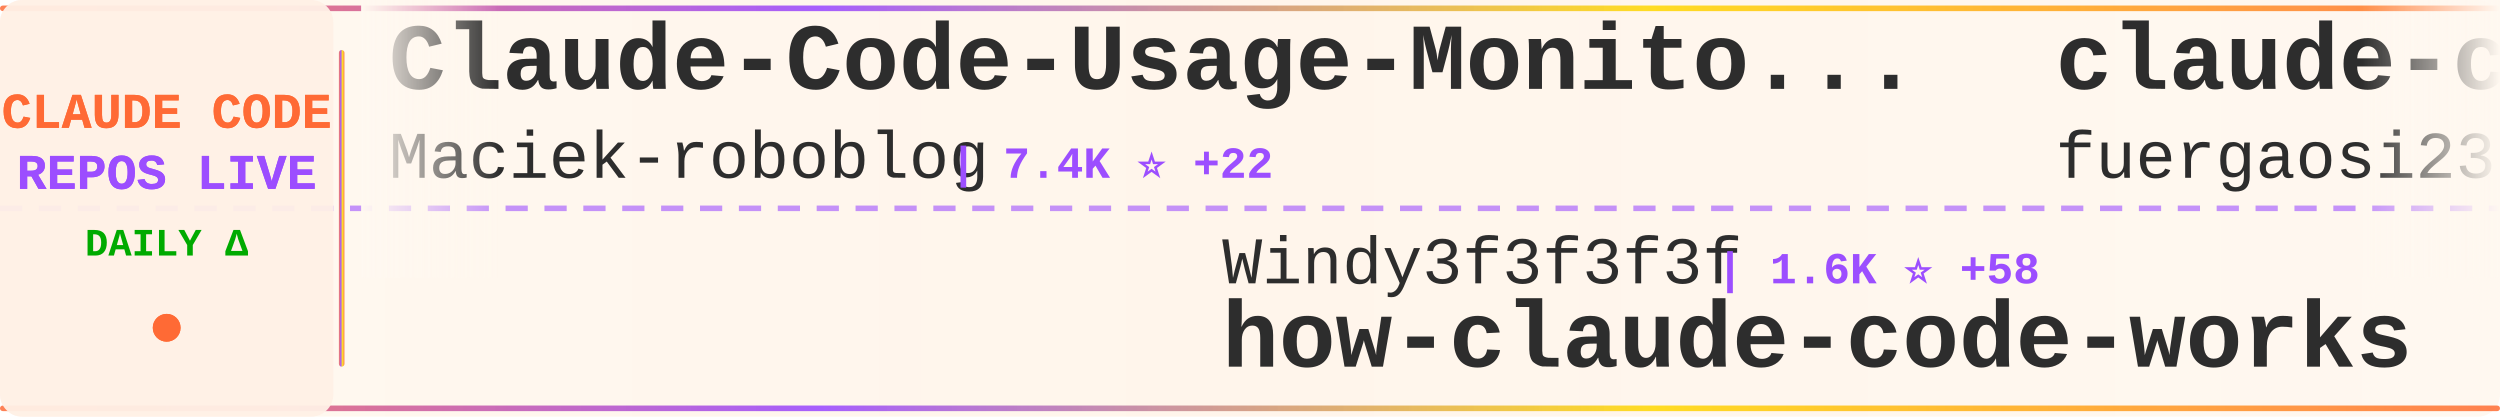
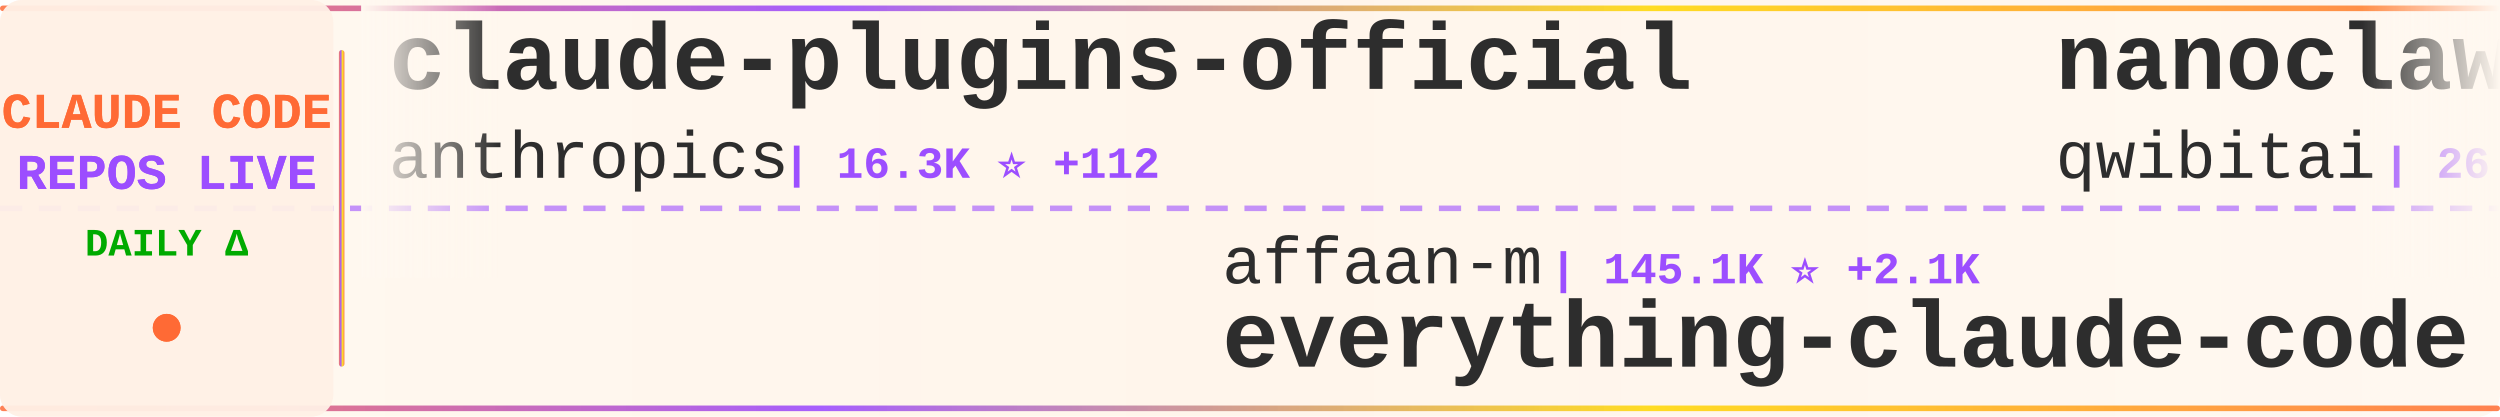
<svg xmlns="http://www.w3.org/2000/svg" width="900" height="150">
  <defs>
    <linearGradient id="tickerBg" x1="0%" y1="0%" x2="100%" y2="0%">
      <stop offset="0%" style="stop-color:#fff8f0;stop-opacity:0.98" />
      <stop offset="50%" style="stop-color:#fff5eb;stop-opacity:1" />
      <stop offset="100%" style="stop-color:#fff8f0;stop-opacity:0.98" />
    </linearGradient>
    <linearGradient id="borderGrad" x1="0%" y1="0%" x2="100%" y2="0%">
      <stop offset="0%" style="stop-color:#FF6B35;stop-opacity:0.85">
        <animate attributeName="stop-opacity" values="0.85;1;0.85" dur="2s" repeatCount="indefinite" />
      </stop>
      <stop offset="33%" style="stop-color:#9C4EFF;stop-opacity:0.9">
        <animate attributeName="stop-opacity" values="0.9;1;0.9" dur="2.2s" repeatCount="indefinite" />
      </stop>
      <stop offset="66%" style="stop-color:#FFD700;stop-opacity:0.85">
        <animate attributeName="stop-opacity" values="0.85;1;0.85" dur="1.8s" repeatCount="indefinite" />
      </stop>
      <stop offset="100%" style="stop-color:#FF6B35;stop-opacity:0.85">
        <animate attributeName="stop-opacity" values="0.85;1;0.85" dur="2s" repeatCount="indefinite" />
      </stop>
    </linearGradient>
    <filter id="textGlow">
      <feGaussianBlur stdDeviation="0.15" result="coloredBlur" />
      <feMerge>
        <feMergeNode in="coloredBlur" />
        <feMergeNode in="SourceGraphic" />
      </feMerge>
    </filter>
    <filter id="metricGlow">
      <feGaussianBlur stdDeviation="0.2" result="coloredBlur" />
      <feMerge>
        <feMergeNode in="coloredBlur" />
        <feMergeNode in="SourceGraphic" />
      </feMerge>
    </filter>
    <linearGradient id="leftFade" x1="0%" y1="0%" x2="100%" y2="0%">
      <stop offset="0%" style="stop-color:#fff8f0;stop-opacity:1" />
      <stop offset="100%" style="stop-color:#fff8f0;stop-opacity:0" />
    </linearGradient>
    <linearGradient id="rightFade" x1="0%" y1="0%" x2="100%" y2="0%">
      <stop offset="0%" style="stop-color:#fff8f0;stop-opacity:0" />
      <stop offset="100%" style="stop-color:#fff8f0;stop-opacity:1" />
    </linearGradient>
  </defs>
  <rect width="900" height="150" fill="url(#tickerBg)" rx="8" />
  <rect x="0" y="2" width="900" height="2" fill="url(#borderGrad)" rx="1" />
  <rect x="0" y="146" width="900" height="2" fill="url(#borderGrad)" rx="1" />
  <line x1="0" y1="75" x2="900" y2="75" stroke="#9C4EFF" stroke-width="2" stroke-dasharray="8 6" opacity="0.6" />
  <rect x="0" y="0" width="120" height="150" fill="#fff0e6" opacity="0.95" rx="8" />
  <text x="60" y="46" font-family="'Courier New', monospace" font-size="18" font-weight="bold" fill="#FF6B35" text-anchor="middle" filter="url(#textGlow)">
    CLAUDE CODE
  </text>
  <text x="60" y="68" font-family="'Courier New', monospace" font-size="18" font-weight="bold" fill="#9C4EFF" text-anchor="middle" filter="url(#textGlow)">
    REPOS LIVE
  </text>
  <text x="60" y="92" font-family="'Courier New', monospace" font-size="14" font-weight="bold" fill="#00aa00" text-anchor="middle">
    DAILY Δ
  </text>
  <circle cx="60" cy="118" r="5" fill="#FF6B35" filter="url(#metricGlow)">
    <animate attributeName="r" values="4;6;4" dur="1.5s" repeatCount="indefinite" />
    <animate attributeName="opacity" values="0.6;1;0.6" dur="1.5s" repeatCount="indefinite" />
  </circle>
  <rect x="122" y="18" width="2" height="114" fill="url(#borderGrad)" rx="1" />
  <clipPath id="tickerClip">
    <rect x="130" y="0" width="770" height="150" />
  </clipPath>
  <g clip-path="url(#tickerClip)">
    <g id="tickerItems">
      <animateTransform attributeName="transform" attributeType="XML" type="translate" from="0 0" to="-3000 0" dur="54s" repeatCount="indefinite" />
      <g transform="translate(0, 0)">
-         <text x="140" y="32" font-family="'Courier New', monospace" font-size="34" font-weight="bold" fill="#2d2d2d">Claude-Code-Usage-Monito...</text>
-         <text x="140" y="64" font-family="'Courier New', monospace" font-size="24" font-weight="normal" fill="#2d2d2d" opacity="1.0">Maciek-roboblog</text>
-         <text x="342" y="64" font-family="'Courier New', monospace" font-size="16" font-weight="bold" fill="#9C4EFF"> | 7.4K ⭐ +22</text>
+         <text x="140" y="32" font-family="'Courier New', monospace" font-size="34" font-weight="bold" fill="#2d2d2d">claude-plugins-official</text>
+         <text x="140" y="64" font-family="'Courier New', monospace" font-size="24" font-weight="normal" fill="#2d2d2d" opacity="1.0">anthropics</text>
+         <text x="282" y="64" font-family="'Courier New', monospace" font-size="16" font-weight="bold" fill="#9C4EFF"> | 16.3K ⭐ +112</text>
      </g>
      <g transform="translate(300, 0)">
-         <text x="140" y="102" font-family="'Courier New', monospace" font-size="24" font-weight="normal" fill="#2d2d2d" opacity="1.0">Windy3f3f3f3f</text>
-         <text x="318" y="102" font-family="'Courier New', monospace" font-size="16" font-weight="bold" fill="#9C4EFF"> | 1.6K ⭐ +58</text>
-         <text x="140" y="132" font-family="'Courier New', monospace" font-size="34" font-weight="bold" fill="#2d2d2d">how-claude-code-works</text>
+         <text x="140" y="102" font-family="'Courier New', monospace" font-size="24" font-weight="normal" fill="#2d2d2d" opacity="1.0">affaan-m</text>
+         <text x="258" y="102" font-family="'Courier New', monospace" font-size="16" font-weight="bold" fill="#9C4EFF"> | 145.1K ⭐ +2.1K</text>
+         <text x="140" y="132" font-family="'Courier New', monospace" font-size="34" font-weight="bold" fill="#2d2d2d">everything-claude-code</text>
      </g>
      <g transform="translate(600, 0)">
-         <text x="140" y="32" font-family="'Courier New', monospace" font-size="34" font-weight="bold" fill="#2d2d2d">claude-code-proxy</text>
-         <text x="140" y="64" font-family="'Courier New', monospace" font-size="24" font-weight="normal" fill="#2d2d2d" opacity="1.0">fuergaosi233</text>
-         <text x="306" y="64" font-family="'Courier New', monospace" font-size="16" font-weight="bold" fill="#9C4EFF"> | 2.3K ⭐ +7</text>
+         <text x="140" y="32" font-family="'Courier New', monospace" font-size="34" font-weight="bold" fill="#2d2d2d">nanoclaw</text>
+         <text x="140" y="64" font-family="'Courier New', monospace" font-size="24" font-weight="normal" fill="#2d2d2d" opacity="1.0">qwibitai</text>
+         <text x="258" y="64" font-family="'Courier New', monospace" font-size="16" font-weight="bold" fill="#9C4EFF"> | 26.8K ⭐ +136</text>
      </g>
      <g transform="translate(900, 0)">
-         <text x="140" y="102" font-family="'Courier New', monospace" font-size="24" font-weight="normal" fill="#2d2d2d" opacity="1.0">chauncygu</text>
-         <text x="270" y="102" font-family="'Courier New', monospace" font-size="16" font-weight="bold" fill="#9C4EFF"> | 1.7K ⭐ +117</text>
-         <text x="140" y="132" font-family="'Courier New', monospace" font-size="34" font-weight="bold" fill="#2d2d2d">collection-claude-code-s...</text>
+         <text x="140" y="102" font-family="'Courier New', monospace" font-size="24" font-weight="normal" fill="#2d2d2d" opacity="1.0">obra</text>
+         <text x="210" y="102" font-family="'Courier New', monospace" font-size="16" font-weight="bold" fill="#9C4EFF"> | 139.7K ⭐ +1.9K</text>
+         <text x="140" y="132" font-family="'Courier New', monospace" font-size="34" font-weight="bold" fill="#2d2d2d">superpowers</text>
      </g>
      <g transform="translate(1200, 0)">
-         <text x="140" y="32" font-family="'Courier New', monospace" font-size="34" font-weight="bold" fill="#2d2d2d">claude-code-templates</text>
-         <text x="140" y="64" font-family="'Courier New', monospace" font-size="24" font-weight="normal" fill="#2d2d2d" opacity="1.0">davila7</text>
-         <text x="246" y="64" font-family="'Courier New', monospace" font-size="16" font-weight="bold" fill="#9C4EFF"> | 24.2K ⭐ +61</text>
+         <text x="140" y="32" font-family="'Courier New', monospace" font-size="34" font-weight="bold" fill="#2d2d2d">Open-ClaudeCode</text>
+         <text x="140" y="64" font-family="'Courier New', monospace" font-size="24" font-weight="normal" fill="#2d2d2d" opacity="1.0">LING71671</text>
+         <text x="270" y="64" font-family="'Courier New', monospace" font-size="16" font-weight="bold" fill="#9C4EFF"> | 687 ⭐ +21</text>
      </g>
      <g transform="translate(1500, 0)">
-         <text x="140" y="102" font-family="'Courier New', monospace" font-size="24" font-weight="normal" fill="#2d2d2d" opacity="1.0">wanshuiyin</text>
-         <text x="282" y="102" font-family="'Courier New', monospace" font-size="16" font-weight="bold" fill="#9C4EFF"> | 5.7K ⭐ +106</text>
-         <text x="140" y="132" font-family="'Courier New', monospace" font-size="34" font-weight="bold" fill="#2d2d2d">Auto-claude-code-researc...</text>
+         <text x="140" y="102" font-family="'Courier New', monospace" font-size="24" font-weight="normal" fill="#2d2d2d" opacity="1.0">ghuntley</text>
+         <text x="258" y="102" font-family="'Courier New', monospace" font-size="16" font-weight="bold" fill="#9C4EFF"> | 968 ⭐ +4</text>
+         <text x="140" y="132" font-family="'Courier New', monospace" font-size="34" font-weight="bold" fill="#2d2d2d">claude-code-source-code-...</text>
      </g>
      <g transform="translate(1800, 0)">
-         <text x="140" y="32" font-family="'Courier New', monospace" font-size="34" font-weight="bold" fill="#2d2d2d">claude-code-webui</text>
-         <text x="140" y="64" font-family="'Courier New', monospace" font-size="24" font-weight="normal" fill="#2d2d2d" opacity="1.0">sugyan</text>
-         <text x="234" y="64" font-family="'Courier New', monospace" font-size="16" font-weight="bold" fill="#9C4EFF"> | 1.0K ⭐ +3</text>
+         <text x="140" y="32" font-family="'Courier New', monospace" font-size="34" font-weight="bold" fill="#2d2d2d">agents</text>
+         <text x="140" y="64" font-family="'Courier New', monospace" font-size="24" font-weight="normal" fill="#2d2d2d" opacity="1.0">wshobson</text>
+         <text x="258" y="64" font-family="'Courier New', monospace" font-size="16" font-weight="bold" fill="#9C4EFF"> | 33.1K ⭐ +61</text>
      </g>
      <g transform="translate(2100, 0)">
-         <text x="140" y="102" font-family="'Courier New', monospace" font-size="24" font-weight="normal" fill="#2d2d2d" opacity="1.0">pengchengneo</text>
-         <text x="306" y="102" font-family="'Courier New', monospace" font-size="16" font-weight="bold" fill="#9C4EFF"> | 1.1K ⭐ +32</text>
-         <text x="140" y="132" font-family="'Courier New', monospace" font-size="34" font-weight="bold" fill="#2d2d2d">Claude-Code</text>
+         <text x="140" y="102" font-family="'Courier New', monospace" font-size="24" font-weight="normal" fill="#2d2d2d" opacity="1.0">centminmod</text>
+         <text x="282" y="102" font-family="'Courier New', monospace" font-size="16" font-weight="bold" fill="#9C4EFF"> | 2.2K ⭐ +7</text>
+         <text x="140" y="132" font-family="'Courier New', monospace" font-size="34" font-weight="bold" fill="#2d2d2d">my-claude-code-setup</text>
      </g>
      <g transform="translate(2400, 0)">
-         <text x="140" y="32" font-family="'Courier New', monospace" font-size="34" font-weight="bold" fill="#2d2d2d">claude-coder</text>
-         <text x="140" y="64" font-family="'Courier New', monospace" font-size="24" font-weight="normal" fill="#2d2d2d" opacity="1.0">kodu-ai</text>
-         <text x="246" y="64" font-family="'Courier New', monospace" font-size="16" font-weight="bold" fill="#9C4EFF"> | 5.3K ⭐</text>
+         <text x="140" y="32" font-family="'Courier New', monospace" font-size="34" font-weight="bold" fill="#2d2d2d">claude-code-action</text>
+         <text x="140" y="64" font-family="'Courier New', monospace" font-size="24" font-weight="normal" fill="#2d2d2d" opacity="1.0">anthropics</text>
+         <text x="282" y="64" font-family="'Courier New', monospace" font-size="16" font-weight="bold" fill="#9C4EFF"> | 6.9K ⭐ +22</text>
      </g>
      <g transform="translate(2700, 0)">
-         <text x="140" y="102" font-family="'Courier New', monospace" font-size="24" font-weight="normal" fill="#2d2d2d" opacity="1.0">leaked-claude-code</text>
-         <text x="378" y="102" font-family="'Courier New', monospace" font-size="16" font-weight="bold" fill="#9C4EFF"> | 832 ⭐ +23</text>
-         <text x="140" y="132" font-family="'Courier New', monospace" font-size="34" font-weight="bold" fill="#2d2d2d">leaked-claude-code</text>
+         <text x="140" y="102" font-family="'Courier New', monospace" font-size="24" font-weight="normal" fill="#2d2d2d" opacity="1.0">Yuyz0112</text>
+         <text x="258" y="102" font-family="'Courier New', monospace" font-size="16" font-weight="bold" fill="#9C4EFF"> | 2.3K ⭐ +1</text>
+         <text x="140" y="132" font-family="'Courier New', monospace" font-size="34" font-weight="bold" fill="#2d2d2d">claude-code-reverse</text>
      </g>
      <g transform="translate(3000, 0)">
-         <text x="140" y="32" font-family="'Courier New', monospace" font-size="34" font-weight="bold" fill="#2d2d2d">Claude-Code-Usage-Monito...</text>
-         <text x="140" y="64" font-family="'Courier New', monospace" font-size="24" font-weight="normal" fill="#2d2d2d" opacity="1.0">Maciek-roboblog</text>
-         <text x="342" y="64" font-family="'Courier New', monospace" font-size="16" font-weight="bold" fill="#9C4EFF"> | 7.4K ⭐ +22</text>
+         <text x="140" y="32" font-family="'Courier New', monospace" font-size="34" font-weight="bold" fill="#2d2d2d">claude-plugins-official</text>
+         <text x="140" y="64" font-family="'Courier New', monospace" font-size="24" font-weight="normal" fill="#2d2d2d" opacity="1.0">anthropics</text>
+         <text x="282" y="64" font-family="'Courier New', monospace" font-size="16" font-weight="bold" fill="#9C4EFF"> | 16.3K ⭐ +112</text>
      </g>
      <g transform="translate(3300, 0)">
-         <text x="140" y="102" font-family="'Courier New', monospace" font-size="24" font-weight="normal" fill="#2d2d2d" opacity="1.0">Windy3f3f3f3f</text>
-         <text x="318" y="102" font-family="'Courier New', monospace" font-size="16" font-weight="bold" fill="#9C4EFF"> | 1.6K ⭐ +58</text>
-         <text x="140" y="132" font-family="'Courier New', monospace" font-size="34" font-weight="bold" fill="#2d2d2d">how-claude-code-works</text>
+         <text x="140" y="102" font-family="'Courier New', monospace" font-size="24" font-weight="normal" fill="#2d2d2d" opacity="1.0">affaan-m</text>
+         <text x="258" y="102" font-family="'Courier New', monospace" font-size="16" font-weight="bold" fill="#9C4EFF"> | 145.1K ⭐ +2.1K</text>
+         <text x="140" y="132" font-family="'Courier New', monospace" font-size="34" font-weight="bold" fill="#2d2d2d">everything-claude-code</text>
      </g>
      <g transform="translate(3600, 0)">
-         <text x="140" y="32" font-family="'Courier New', monospace" font-size="34" font-weight="bold" fill="#2d2d2d">claude-code-proxy</text>
-         <text x="140" y="64" font-family="'Courier New', monospace" font-size="24" font-weight="normal" fill="#2d2d2d" opacity="1.0">fuergaosi233</text>
-         <text x="306" y="64" font-family="'Courier New', monospace" font-size="16" font-weight="bold" fill="#9C4EFF"> | 2.3K ⭐ +7</text>
+         <text x="140" y="32" font-family="'Courier New', monospace" font-size="34" font-weight="bold" fill="#2d2d2d">nanoclaw</text>
+         <text x="140" y="64" font-family="'Courier New', monospace" font-size="24" font-weight="normal" fill="#2d2d2d" opacity="1.0">qwibitai</text>
+         <text x="258" y="64" font-family="'Courier New', monospace" font-size="16" font-weight="bold" fill="#9C4EFF"> | 26.8K ⭐ +136</text>
      </g>
      <g transform="translate(3900, 0)">
-         <text x="140" y="102" font-family="'Courier New', monospace" font-size="24" font-weight="normal" fill="#2d2d2d" opacity="1.0">chauncygu</text>
-         <text x="270" y="102" font-family="'Courier New', monospace" font-size="16" font-weight="bold" fill="#9C4EFF"> | 1.7K ⭐ +117</text>
-         <text x="140" y="132" font-family="'Courier New', monospace" font-size="34" font-weight="bold" fill="#2d2d2d">collection-claude-code-s...</text>
+         <text x="140" y="102" font-family="'Courier New', monospace" font-size="24" font-weight="normal" fill="#2d2d2d" opacity="1.0">obra</text>
+         <text x="210" y="102" font-family="'Courier New', monospace" font-size="16" font-weight="bold" fill="#9C4EFF"> | 139.7K ⭐ +1.9K</text>
+         <text x="140" y="132" font-family="'Courier New', monospace" font-size="34" font-weight="bold" fill="#2d2d2d">superpowers</text>
      </g>
    </g>
  </g>
  <rect x="130" y="0" width="50" height="100" fill="url(#leftFade)" />
  <rect x="850" y="0" width="50" height="100" fill="url(#rightFade)" />
</svg>
